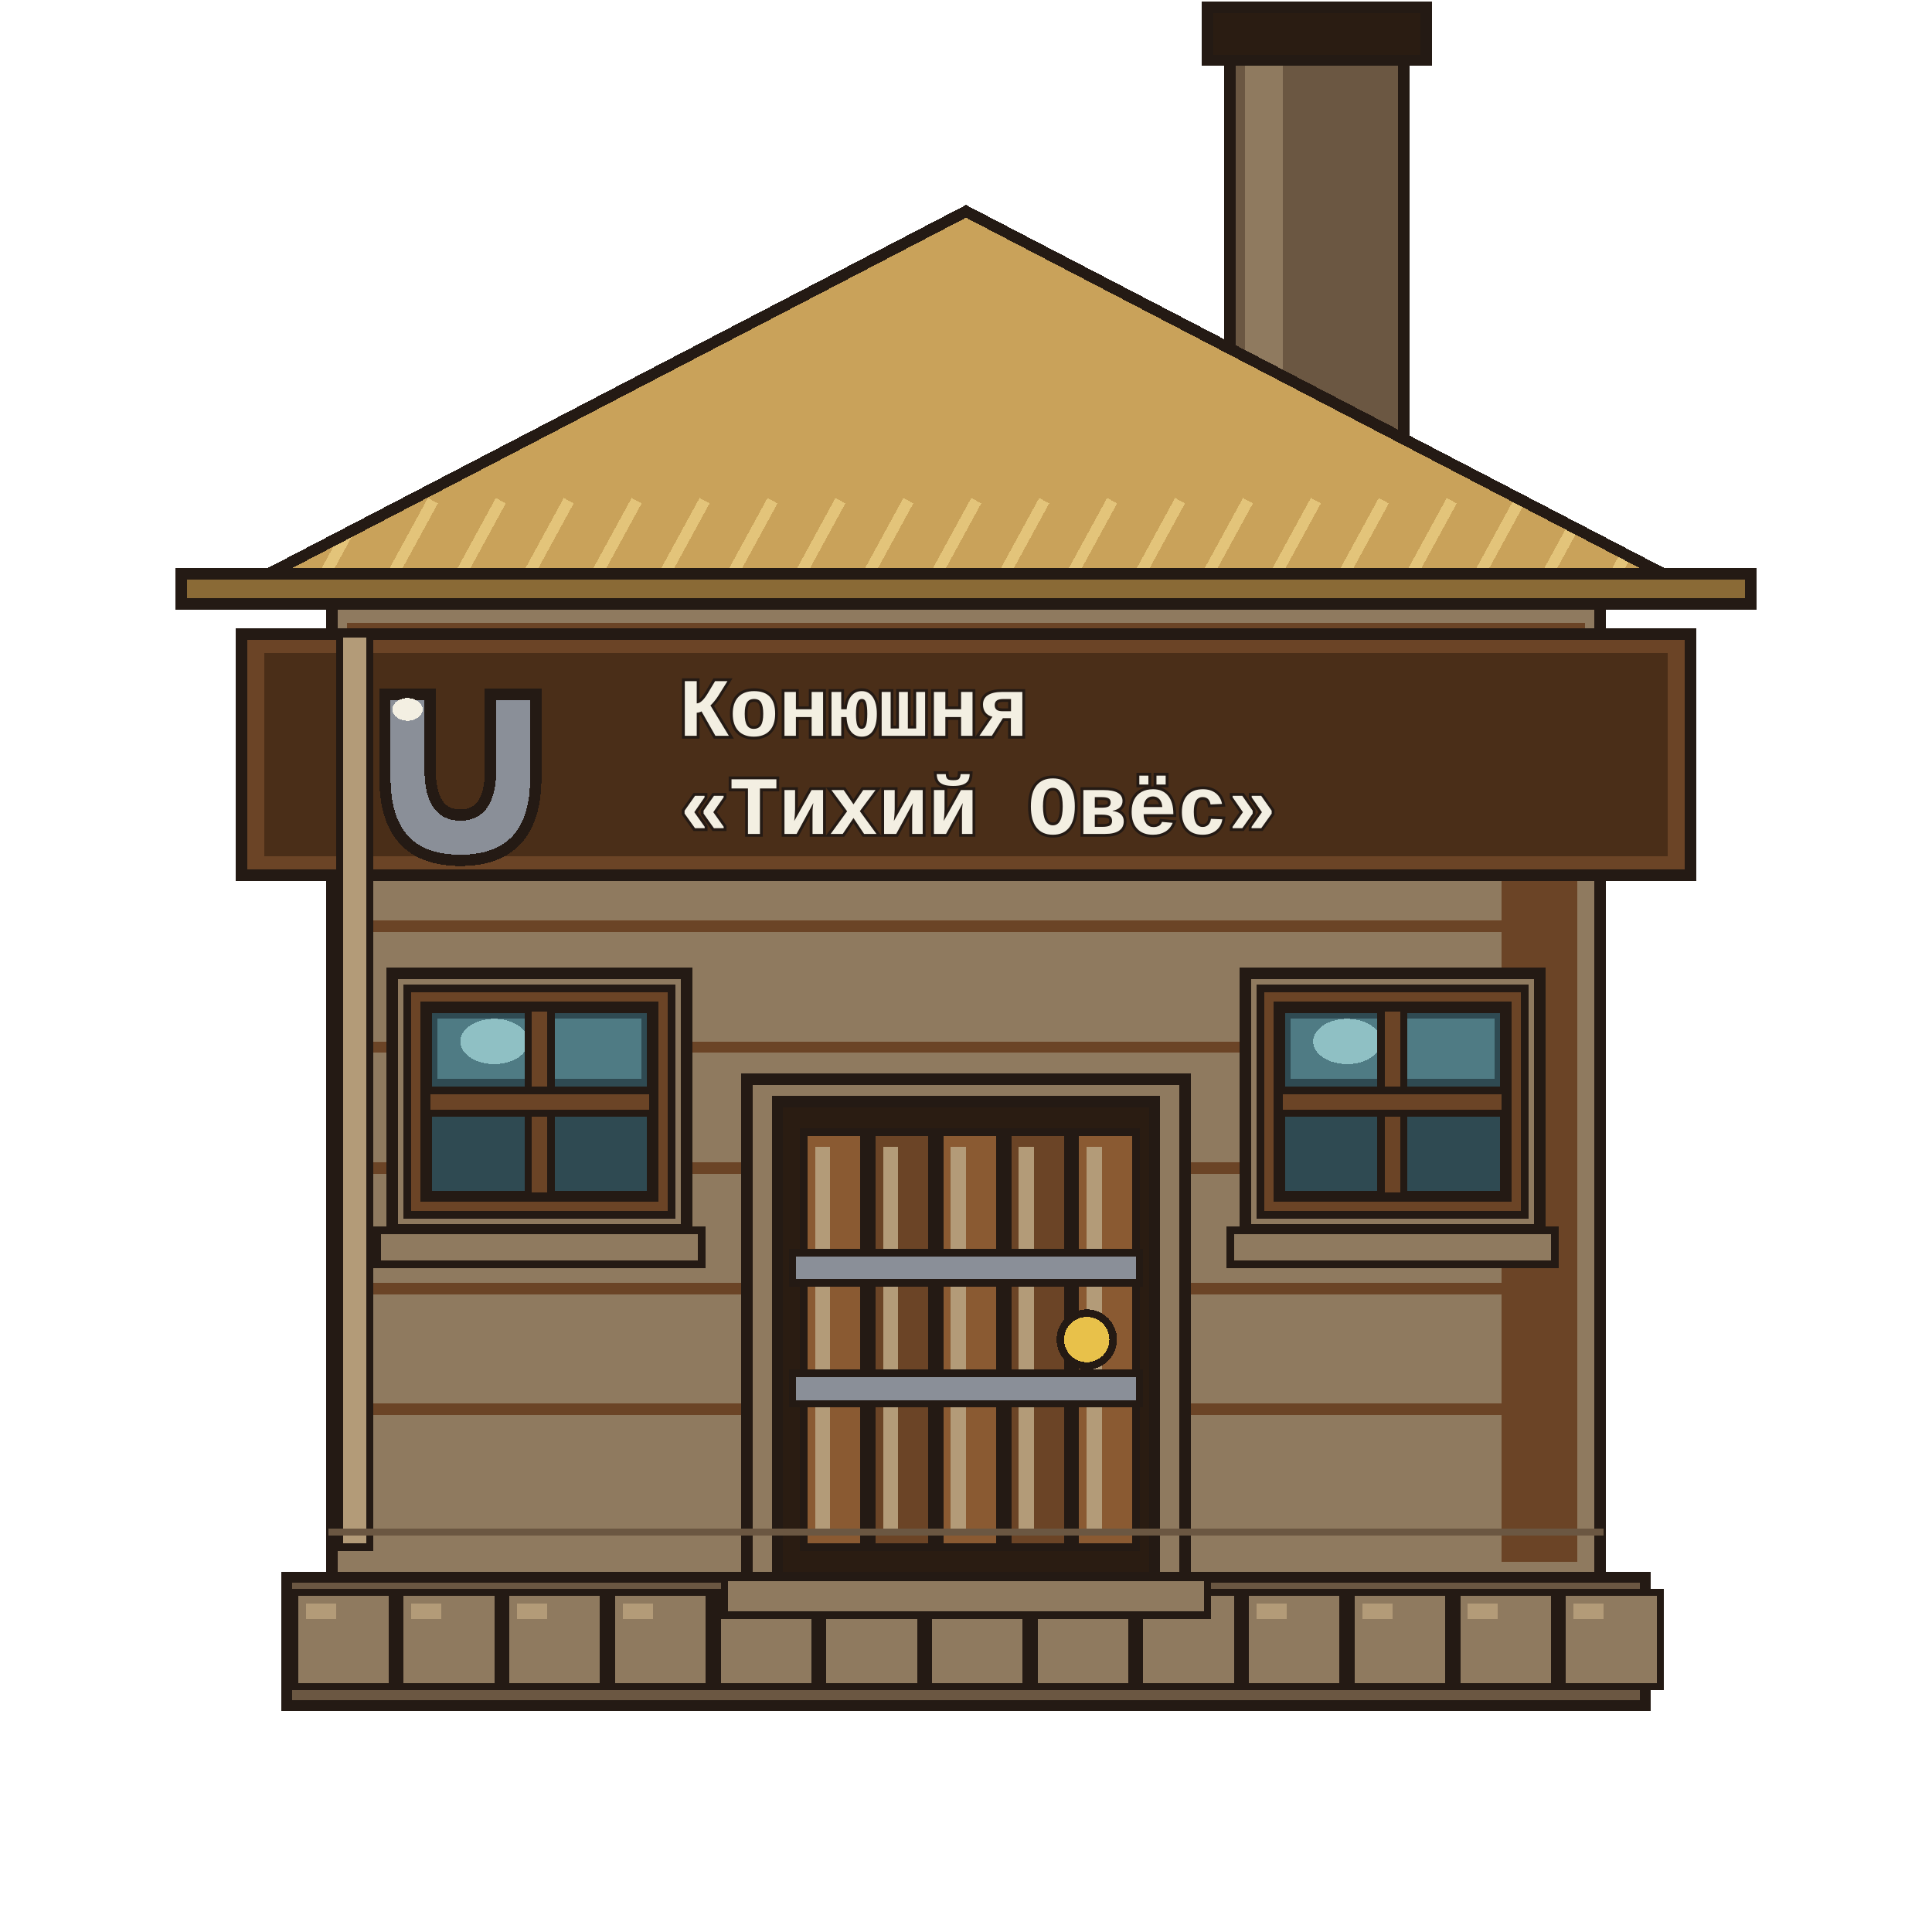
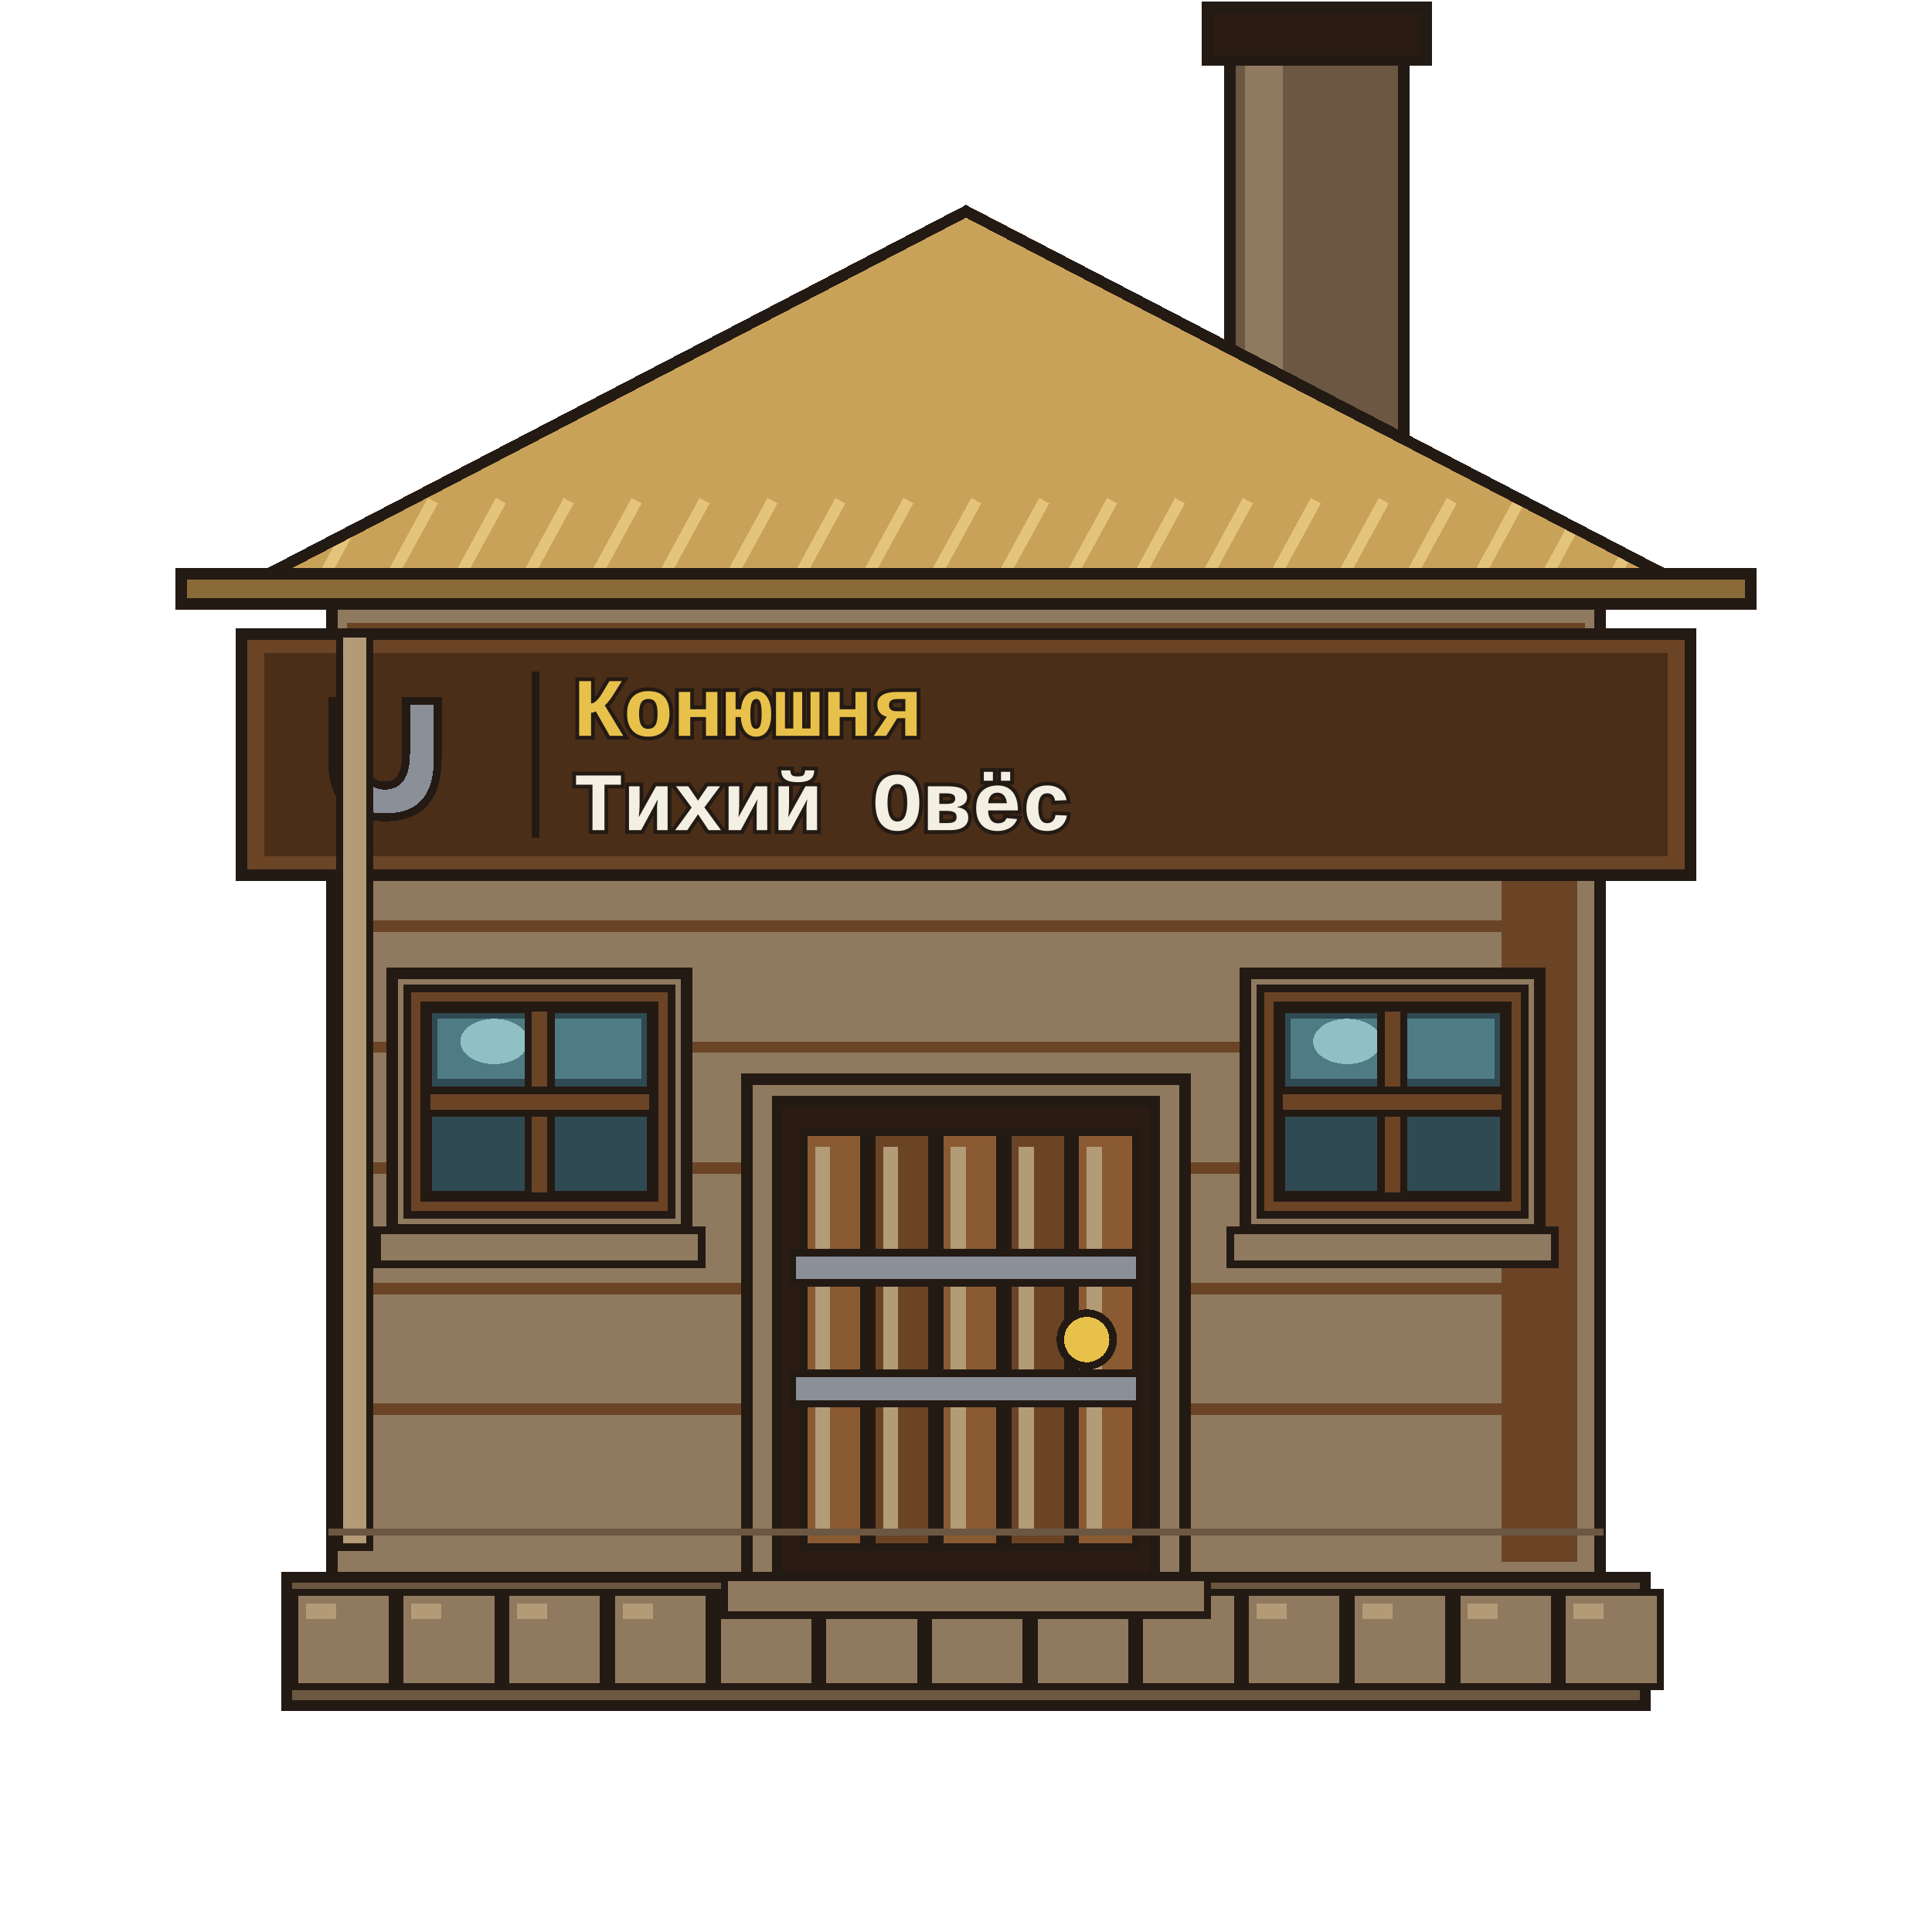
<svg xmlns="http://www.w3.org/2000/svg" viewBox="0 0 512 512" shape-rendering="crispEdges">
  <g id="chimney">
    <path d="M326 8 H372 V120 H326Z" fill="#6b5742" stroke="#241a14" stroke-width="3" stroke-linejoin="miter" stroke-linecap="square" />
    <path d="M330 12 H340 V116 H330Z" fill="#8f7a5f" stroke="none" />
    <path d="M320 2 H378 V16 H320Z" fill="#2a1c12" stroke="#241a14" stroke-width="3" stroke-linejoin="miter" stroke-linecap="square" />
  </g>
  <g id="base">
    <path d="M76 418 H436 V452 H76Z" fill="#6b5742" stroke="#241a14" stroke-width="3" stroke-linejoin="miter" stroke-linecap="square" />
    <path d="M78 422 H104 V447 H78Z" fill="#8f7a5f" stroke="#241a14" stroke-width="2" stroke-linejoin="miter" stroke-linecap="square" />
    <path d="M81 425 H89 V429 H81Z" fill="#b39b78" stroke="none" />
    <path d="M106 422 H132 V447 H106Z" fill="#8f7a5f" stroke="#241a14" stroke-width="2" stroke-linejoin="miter" stroke-linecap="square" />
    <path d="M109 425 H117 V429 H109Z" fill="#b39b78" stroke="none" />
    <path d="M134 422 H160 V447 H134Z" fill="#8f7a5f" stroke="#241a14" stroke-width="2" stroke-linejoin="miter" stroke-linecap="square" />
    <path d="M137 425 H145 V429 H137Z" fill="#b39b78" stroke="none" />
    <path d="M162 422 H188 V447 H162Z" fill="#8f7a5f" stroke="#241a14" stroke-width="2" stroke-linejoin="miter" stroke-linecap="square" />
    <path d="M165 425 H173 V429 H165Z" fill="#b39b78" stroke="none" />
    <path d="M190 422 H216 V447 H190Z" fill="#8f7a5f" stroke="#241a14" stroke-width="2" stroke-linejoin="miter" stroke-linecap="square" />
    <path d="M193 425 H201 V429 H193Z" fill="#b39b78" stroke="none" />
    <path d="M218 422 H244 V447 H218Z" fill="#8f7a5f" stroke="#241a14" stroke-width="2" stroke-linejoin="miter" stroke-linecap="square" />
    <path d="M221 425 H229 V429 H221Z" fill="#b39b78" stroke="none" />
    <path d="M246 422 H272 V447 H246Z" fill="#8f7a5f" stroke="#241a14" stroke-width="2" stroke-linejoin="miter" stroke-linecap="square" />
    <path d="M249 425 H257 V429 H249Z" fill="#b39b78" stroke="none" />
    <path d="M274 422 H300 V447 H274Z" fill="#8f7a5f" stroke="#241a14" stroke-width="2" stroke-linejoin="miter" stroke-linecap="square" />
    <path d="M277 425 H285 V429 H277Z" fill="#b39b78" stroke="none" />
    <path d="M302 422 H328 V447 H302Z" fill="#8f7a5f" stroke="#241a14" stroke-width="2" stroke-linejoin="miter" stroke-linecap="square" />
    <path d="M305 425 H313 V429 H305Z" fill="#b39b78" stroke="none" />
    <path d="M330 422 H356 V447 H330Z" fill="#8f7a5f" stroke="#241a14" stroke-width="2" stroke-linejoin="miter" stroke-linecap="square" />
    <path d="M333 425 H341 V429 H333Z" fill="#b39b78" stroke="none" />
    <path d="M358 422 H384 V447 H358Z" fill="#8f7a5f" stroke="#241a14" stroke-width="2" stroke-linejoin="miter" stroke-linecap="square" />
    <path d="M361 425 H369 V429 H361Z" fill="#b39b78" stroke="none" />
    <path d="M386 422 H412 V447 H386Z" fill="#8f7a5f" stroke="#241a14" stroke-width="2" stroke-linejoin="miter" stroke-linecap="square" />
    <path d="M389 425 H397 V429 H389Z" fill="#b39b78" stroke="none" />
    <path d="M414 422 H440 V447 H414Z" fill="#8f7a5f" stroke="#241a14" stroke-width="2" stroke-linejoin="miter" stroke-linecap="square" />
    <path d="M417 425 H425 V429 H417Z" fill="#b39b78" stroke="none" />
  </g>
  <g id="wall">
    <path d="M88 160 H424 V418 H88Z" fill="#8f7a5f" stroke="#241a14" stroke-width="3" stroke-linejoin="miter" stroke-linecap="square" />
    <path d="M92 165 H420 V175 H92Z" fill="#6b4426" stroke="none" />
    <path d="M96 178 H416 V186 H96Z" fill="#8f7a5f" stroke="none" />
    <path d="M398 168 H418 V414 H398Z" fill="#6b4426" stroke="none" />
    <path d="M94 180 H418 V183 H94Z" fill="#6b4426" stroke="none" />
    <path d="M94 212 H418 V215 H94Z" fill="#6b4426" stroke="none" />
    <path d="M94 244 H418 V247 H94Z" fill="#6b4426" stroke="none" />
    <path d="M94 276 H418 V279 H94Z" fill="#6b4426" stroke="none" />
    <path d="M94 308 H418 V311 H94Z" fill="#6b4426" stroke="none" />
    <path d="M94 340 H418 V343 H94Z" fill="#6b4426" stroke="none" />
    <path d="M94 372 H418 V375 H94Z" fill="#6b4426" stroke="none" />
  </g>
  <g id="roof">
    <defs>
      <clipPath id="roofClip">
        <path d="M56 160 L256 56 L456 160Z" />
      </clipPath>
    </defs>
    <path d="M56 160 L256 56 L456 160Z" fill="#c9a25a" stroke="#241a14" stroke-width="3" stroke-linejoin="miter" />
    <g clip-path="url(#roofClip)">
      <path d="M48 156 L60 134" fill="none" stroke="#e3c47a" stroke-width="3" stroke-linecap="square" />
      <path d="M66 156 L78 134" fill="none" stroke="#e3c47a" stroke-width="3" stroke-linecap="square" />
      <path d="M84 156 L96 134" fill="none" stroke="#e3c47a" stroke-width="3" stroke-linecap="square" />
      <path d="M102 156 L114 134" fill="none" stroke="#e3c47a" stroke-width="3" stroke-linecap="square" />
      <path d="M120 156 L132 134" fill="none" stroke="#e3c47a" stroke-width="3" stroke-linecap="square" />
      <path d="M138 156 L150 134" fill="none" stroke="#e3c47a" stroke-width="3" stroke-linecap="square" />
      <path d="M156 156 L168 134" fill="none" stroke="#e3c47a" stroke-width="3" stroke-linecap="square" />
      <path d="M174 156 L186 134" fill="none" stroke="#e3c47a" stroke-width="3" stroke-linecap="square" />
      <path d="M192 156 L204 134" fill="none" stroke="#e3c47a" stroke-width="3" stroke-linecap="square" />
      <path d="M210 156 L222 134" fill="none" stroke="#e3c47a" stroke-width="3" stroke-linecap="square" />
      <path d="M228 156 L240 134" fill="none" stroke="#e3c47a" stroke-width="3" stroke-linecap="square" />
      <path d="M246 156 L258 134" fill="none" stroke="#e3c47a" stroke-width="3" stroke-linecap="square" />
      <path d="M264 156 L276 134" fill="none" stroke="#e3c47a" stroke-width="3" stroke-linecap="square" />
      <path d="M282 156 L294 134" fill="none" stroke="#e3c47a" stroke-width="3" stroke-linecap="square" />
      <path d="M300 156 L312 134" fill="none" stroke="#e3c47a" stroke-width="3" stroke-linecap="square" />
      <path d="M318 156 L330 134" fill="none" stroke="#e3c47a" stroke-width="3" stroke-linecap="square" />
      <path d="M336 156 L348 134" fill="none" stroke="#e3c47a" stroke-width="3" stroke-linecap="square" />
      <path d="M354 156 L366 134" fill="none" stroke="#e3c47a" stroke-width="3" stroke-linecap="square" />
      <path d="M372 156 L384 134" fill="none" stroke="#e3c47a" stroke-width="3" stroke-linecap="square" />
      <path d="M390 156 L402 134" fill="none" stroke="#e3c47a" stroke-width="3" stroke-linecap="square" />
      <path d="M408 156 L420 134" fill="none" stroke="#e3c47a" stroke-width="3" stroke-linecap="square" />
      <path d="M426 156 L438 134" fill="none" stroke="#e3c47a" stroke-width="3" stroke-linecap="square" />
      <path d="M444 156 L456 134" fill="none" stroke="#e3c47a" stroke-width="3" stroke-linecap="square" />
      <path d="M462 156 L474 134" fill="none" stroke="#e3c47a" stroke-width="3" stroke-linecap="square" />
    </g>
    <path d="M56 160 L256 56 L456 160Z" fill="none" stroke="#241a14" stroke-width="3" stroke-linejoin="miter" />
    <path d="M48 152 H464 V160 H48Z" fill="#8a6a36" stroke="#241a14" stroke-width="3" stroke-linejoin="miter" stroke-linecap="square" />
  </g>
-   <g id="sign" data-sign-name="Конюшня «Тихий Овёс»">
-     <path d="M64 168 H448 V232 H64Z" fill="#6b4426" stroke="#241a14" stroke-width="3" stroke-linejoin="miter" stroke-linecap="square" />
+   <g id="sign" data-sign-name="Конюшня «Тихий Овёс»" data-sign-type="Конюшня" data-sign-shop="Тихий Овёс">
+     <path id="signBoard" d="M64 168 H448 V232 H64Z" fill="#6b4426" stroke="#241a14" stroke-width="3" stroke-linejoin="miter" stroke-linecap="square" />
    <path d="M70 173 H442 V227 H70Z" fill="#4a2e18" stroke="none" />
-     <g transform="translate(82 170)" data-sign="horseshoe">
+     <path d="M142 179 V221" fill="none" stroke="#241a14" stroke-width="2" stroke-linecap="square" />
+     <g transform="translate(74 176) scale(0.7)" data-sign="horseshoe">
      <path d="M20 14 V36 Q20 58 40 58 Q60 58 60 36 V14 H48 V34 Q48 46 40 46 Q32 46 32 34 V14Z" fill="#8a8f98" stroke="#241a14" stroke-width="3" stroke-linejoin="miter" />
      <ellipse cx="26" cy="18" rx="4" ry="3" fill="#f3efe2" stroke="none" />
    </g>
-     <text x="180" y="195" font-family="'Courier New', monospace" font-size="22" font-weight="700" fill="#f3efe2" stroke="#241a14" stroke-width="1.5" paint-order="stroke" textLength="91" lengthAdjust="spacingAndGlyphs">Конюшня</text>
-     <text x="180" y="221" font-family="'Courier New', monospace" font-size="22" font-weight="700" fill="#f3efe2" stroke="#241a14" stroke-width="1.5" paint-order="stroke" textLength="156" lengthAdjust="spacingAndGlyphs">«Тихий Овёс»</text>
+     <text data-line="type" x="152" y="195" font-family="'Courier New', monospace" font-size="22" font-weight="700" fill="#e8c14a" stroke="#241a14" stroke-width="2" paint-order="stroke" text-rendering="geometricPrecision" textLength="95.5" lengthAdjust="spacingAndGlyphs">Конюшня</text>
+     <text data-line="shop" x="152" y="220" font-family="'Courier New', monospace" font-size="22" font-weight="700" fill="#f3efe2" stroke="#241a14" stroke-width="2" paint-order="stroke" text-rendering="geometricPrecision" textLength="136.4" lengthAdjust="spacingAndGlyphs">Тихий Овёс</text>
  </g>
  <g id="window">
    <path d="M104 258 H182 V326 H104Z" fill="#8f7a5f" stroke="#241a14" stroke-width="3" stroke-linejoin="miter" stroke-linecap="square" />
    <path d="M108 262 H178 V322 H108Z" fill="#6b4426" stroke="#241a14" stroke-width="2" stroke-linejoin="miter" stroke-linecap="square" />
    <path d="M113 267 H173 V317 H113Z" fill="#2f4a52" stroke="#241a14" stroke-width="3" stroke-linejoin="miter" stroke-linecap="square" />
    <path d="M116 270 H139 V286 H116Z" fill="#4f7b84" stroke="none" />
    <path d="M147 270 H170 V286 H147Z" fill="#4f7b84" stroke="none" />
    <ellipse cx="131" cy="276" rx="9" ry="6" fill="#8fc0c4" stroke="none" />
    <path d="M140 267 H146 V317 H140Z" fill="#6b4426" stroke="#241a14" stroke-width="2" stroke-linejoin="miter" stroke-linecap="square" />
    <path d="M113 289 H173 V295 H113Z" fill="#6b4426" stroke="#241a14" stroke-width="2" stroke-linejoin="miter" stroke-linecap="square" />
    <path d="M100 326 H186 V335 H100Z" fill="#8f7a5f" stroke="#241a14" stroke-width="2" stroke-linejoin="miter" stroke-linecap="square" />
    <path d="M330 258 H408 V326 H330Z" fill="#8f7a5f" stroke="#241a14" stroke-width="3" stroke-linejoin="miter" stroke-linecap="square" />
    <path d="M334 262 H404 V322 H334Z" fill="#6b4426" stroke="#241a14" stroke-width="2" stroke-linejoin="miter" stroke-linecap="square" />
    <path d="M339 267 H399 V317 H339Z" fill="#2f4a52" stroke="#241a14" stroke-width="3" stroke-linejoin="miter" stroke-linecap="square" />
    <path d="M342 270 H365 V286 H342Z" fill="#4f7b84" stroke="none" />
    <path d="M373 270 H396 V286 H373Z" fill="#4f7b84" stroke="none" />
    <ellipse cx="357" cy="276" rx="9" ry="6" fill="#8fc0c4" stroke="none" />
    <path d="M366 267 H372 V317 H366Z" fill="#6b4426" stroke="#241a14" stroke-width="2" stroke-linejoin="miter" stroke-linecap="square" />
    <path d="M339 289 H399 V295 H339Z" fill="#6b4426" stroke="#241a14" stroke-width="2" stroke-linejoin="miter" stroke-linecap="square" />
    <path d="M326 326 H412 V335 H326Z" fill="#8f7a5f" stroke="#241a14" stroke-width="2" stroke-linejoin="miter" stroke-linecap="square" />
  </g>
  <g id="door">
    <path d="M198 286 H314 V418 H198Z" fill="#8f7a5f" stroke="#241a14" stroke-width="3" stroke-linejoin="miter" stroke-linecap="square" />
    <path d="M206 292 H306 V418 H206Z" fill="#2a1c12" stroke="#241a14" stroke-width="3" />
    <path d="M213 300 H229 V410 H213Z" fill="#8a5a32" stroke="#241a14" stroke-width="2" stroke-linejoin="miter" stroke-linecap="square" />
    <path d="M216 304 H220 V406 H216Z" fill="#b39b78" stroke="none" />
    <path d="M231 300 H247 V410 H231Z" fill="#6b4426" stroke="#241a14" stroke-width="2" stroke-linejoin="miter" stroke-linecap="square" />
    <path d="M234 304 H238 V406 H234Z" fill="#b39b78" stroke="none" />
    <path d="M249 300 H265 V410 H249Z" fill="#8a5a32" stroke="#241a14" stroke-width="2" stroke-linejoin="miter" stroke-linecap="square" />
    <path d="M252 304 H256 V406 H252Z" fill="#b39b78" stroke="none" />
    <path d="M267 300 H283 V410 H267Z" fill="#6b4426" stroke="#241a14" stroke-width="2" stroke-linejoin="miter" stroke-linecap="square" />
    <path d="M270 304 H274 V406 H270Z" fill="#b39b78" stroke="none" />
    <path d="M285 300 H301 V410 H285Z" fill="#8a5a32" stroke="#241a14" stroke-width="2" stroke-linejoin="miter" stroke-linecap="square" />
    <path d="M288 304 H292 V406 H288Z" fill="#b39b78" stroke="none" />
    <path d="M210 332 H302 V340 H210Z" fill="#8a8f98" stroke="#241a14" stroke-width="2" stroke-linejoin="miter" stroke-linecap="square" />
    <path d="M210 364 H302 V372 H210Z" fill="#8a8f98" stroke="#241a14" stroke-width="2" stroke-linejoin="miter" stroke-linecap="square" />
    <ellipse cx="288" cy="355" rx="7" ry="7" fill="#e8c14a" stroke="#241a14" stroke-width="2" />
    <path d="M192 418 H320 V428 H192Z" fill="#8f7a5f" stroke="#241a14" stroke-width="2" stroke-linejoin="miter" stroke-linecap="square" />
  </g>
  <g id="decor">
    <path d="M90 168 H98 V410 H90Z" fill="#b39b78" stroke="#241a14" stroke-width="2" stroke-linejoin="miter" stroke-linecap="square" />
    <path d="M88 406 L424 406" fill="none" stroke="#6b5742" stroke-width="2" stroke-linecap="square" />
  </g>
</svg>
